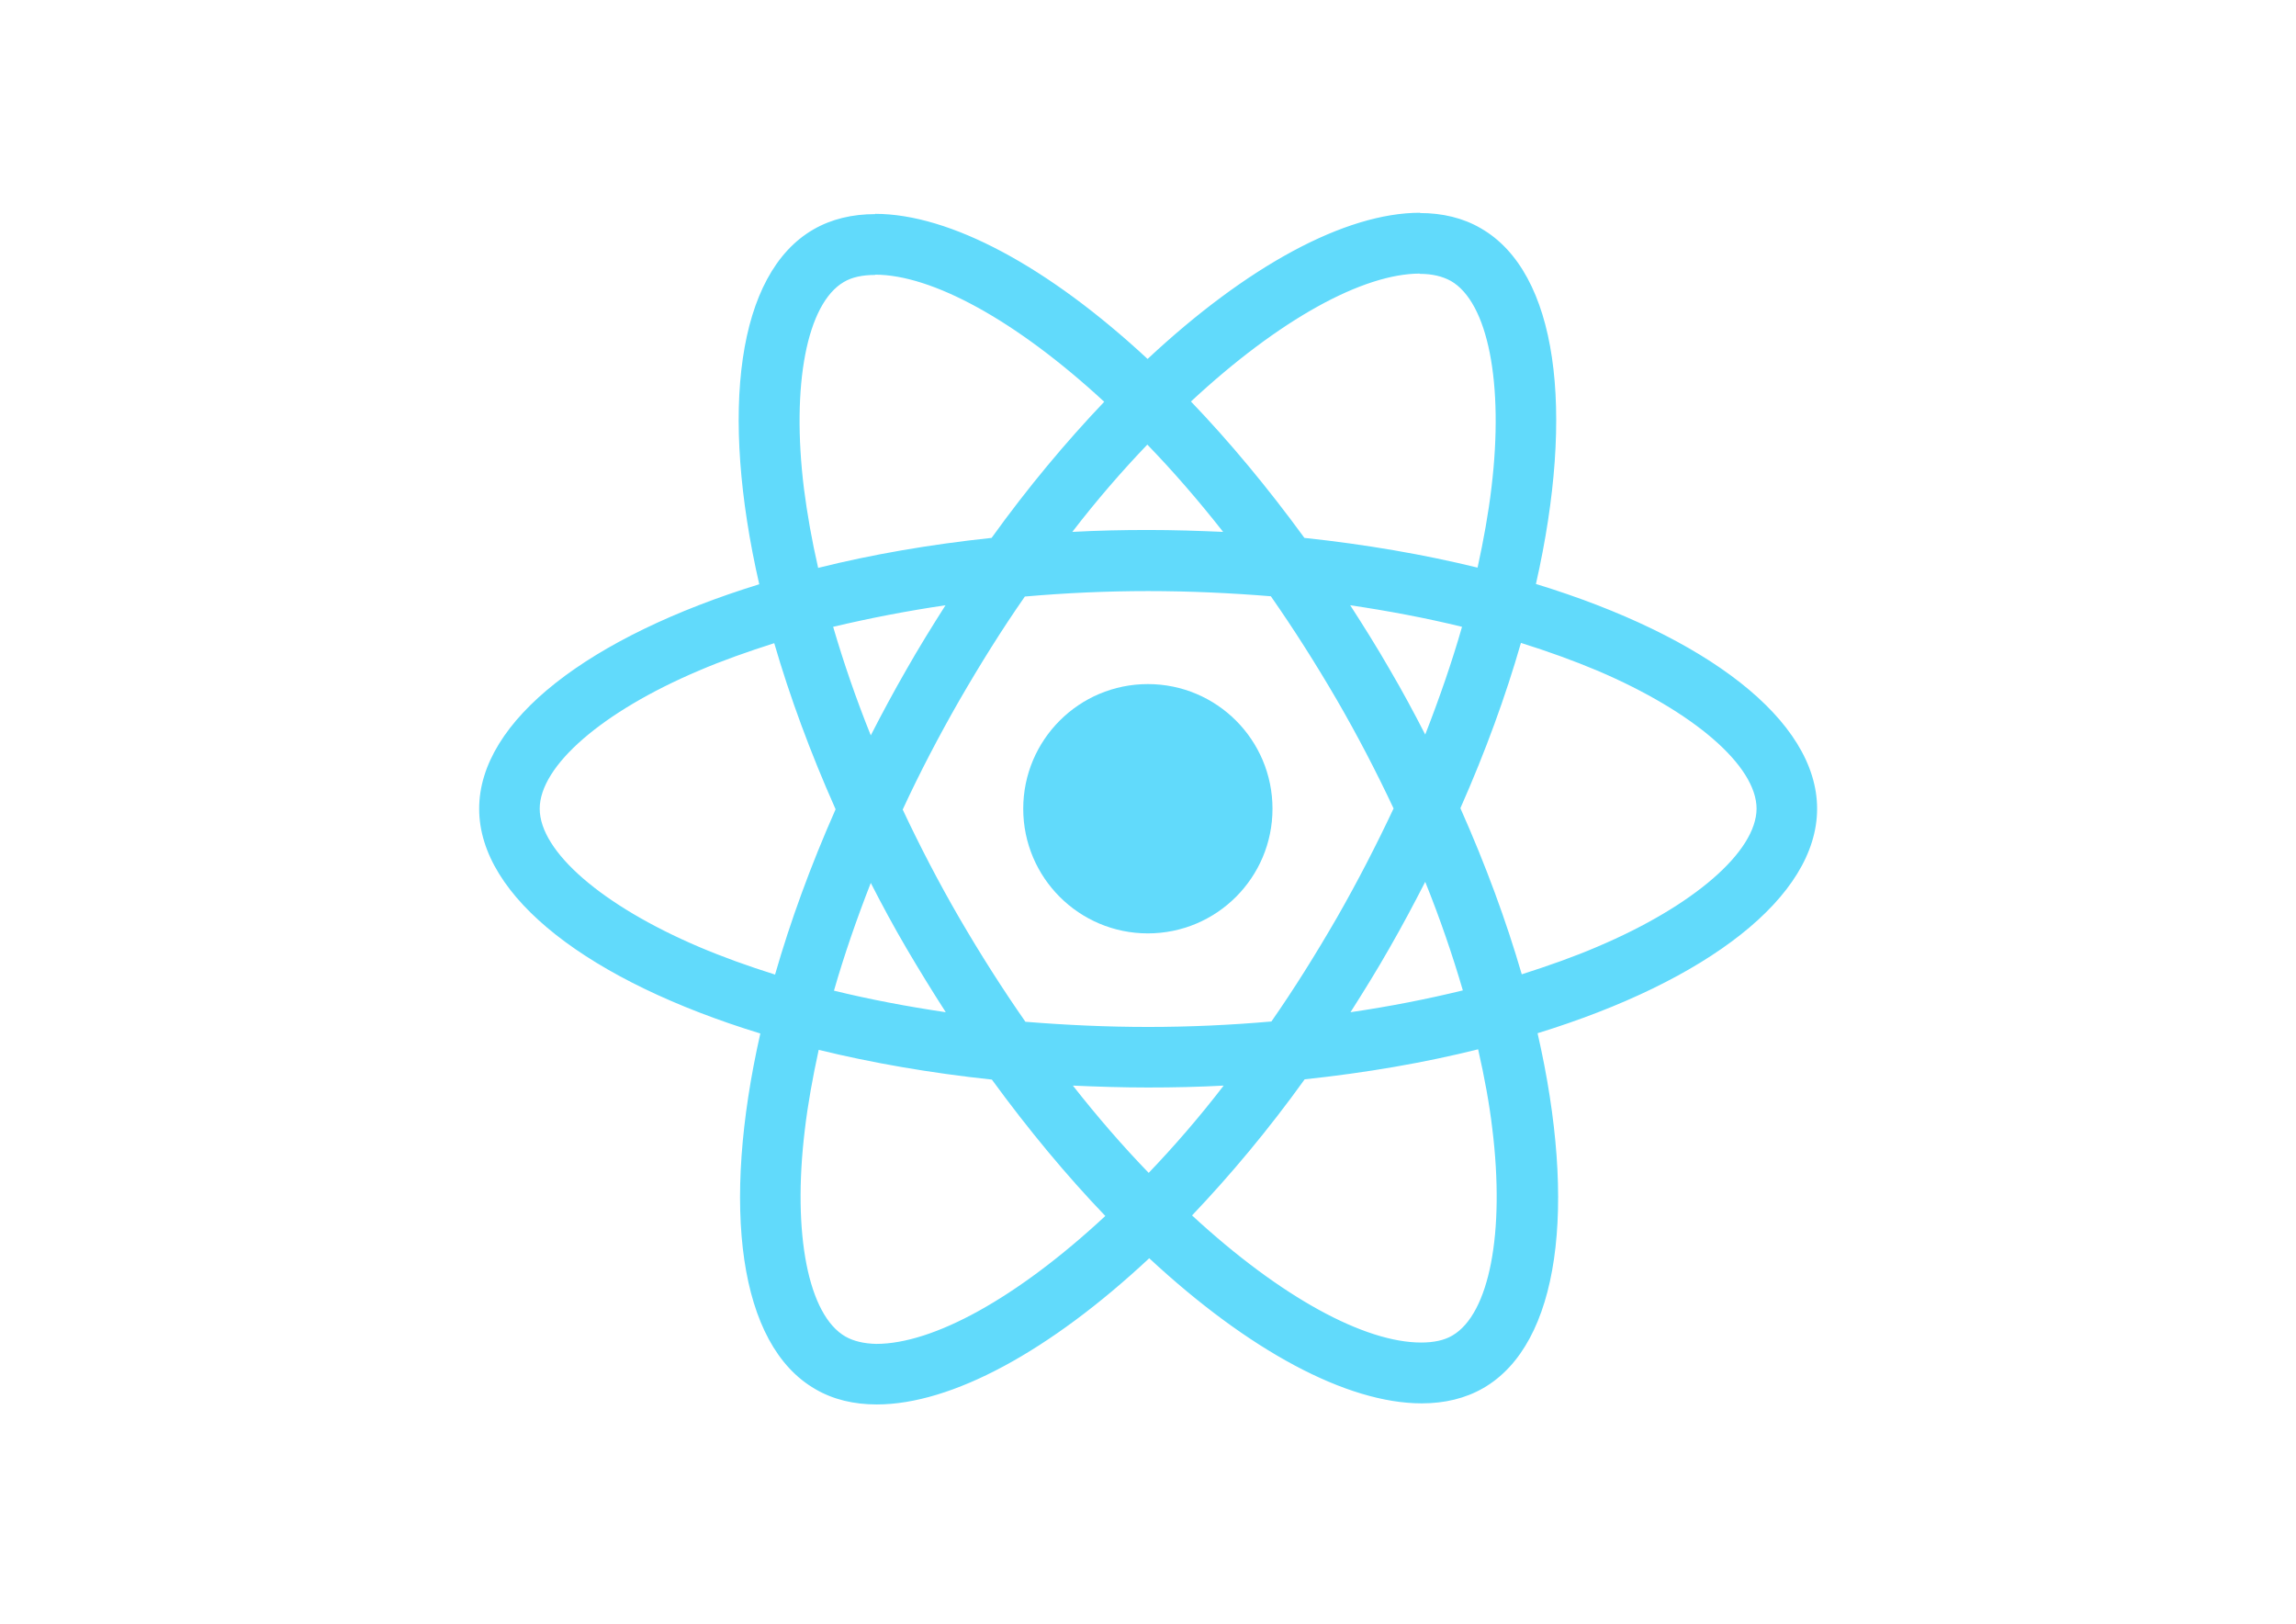
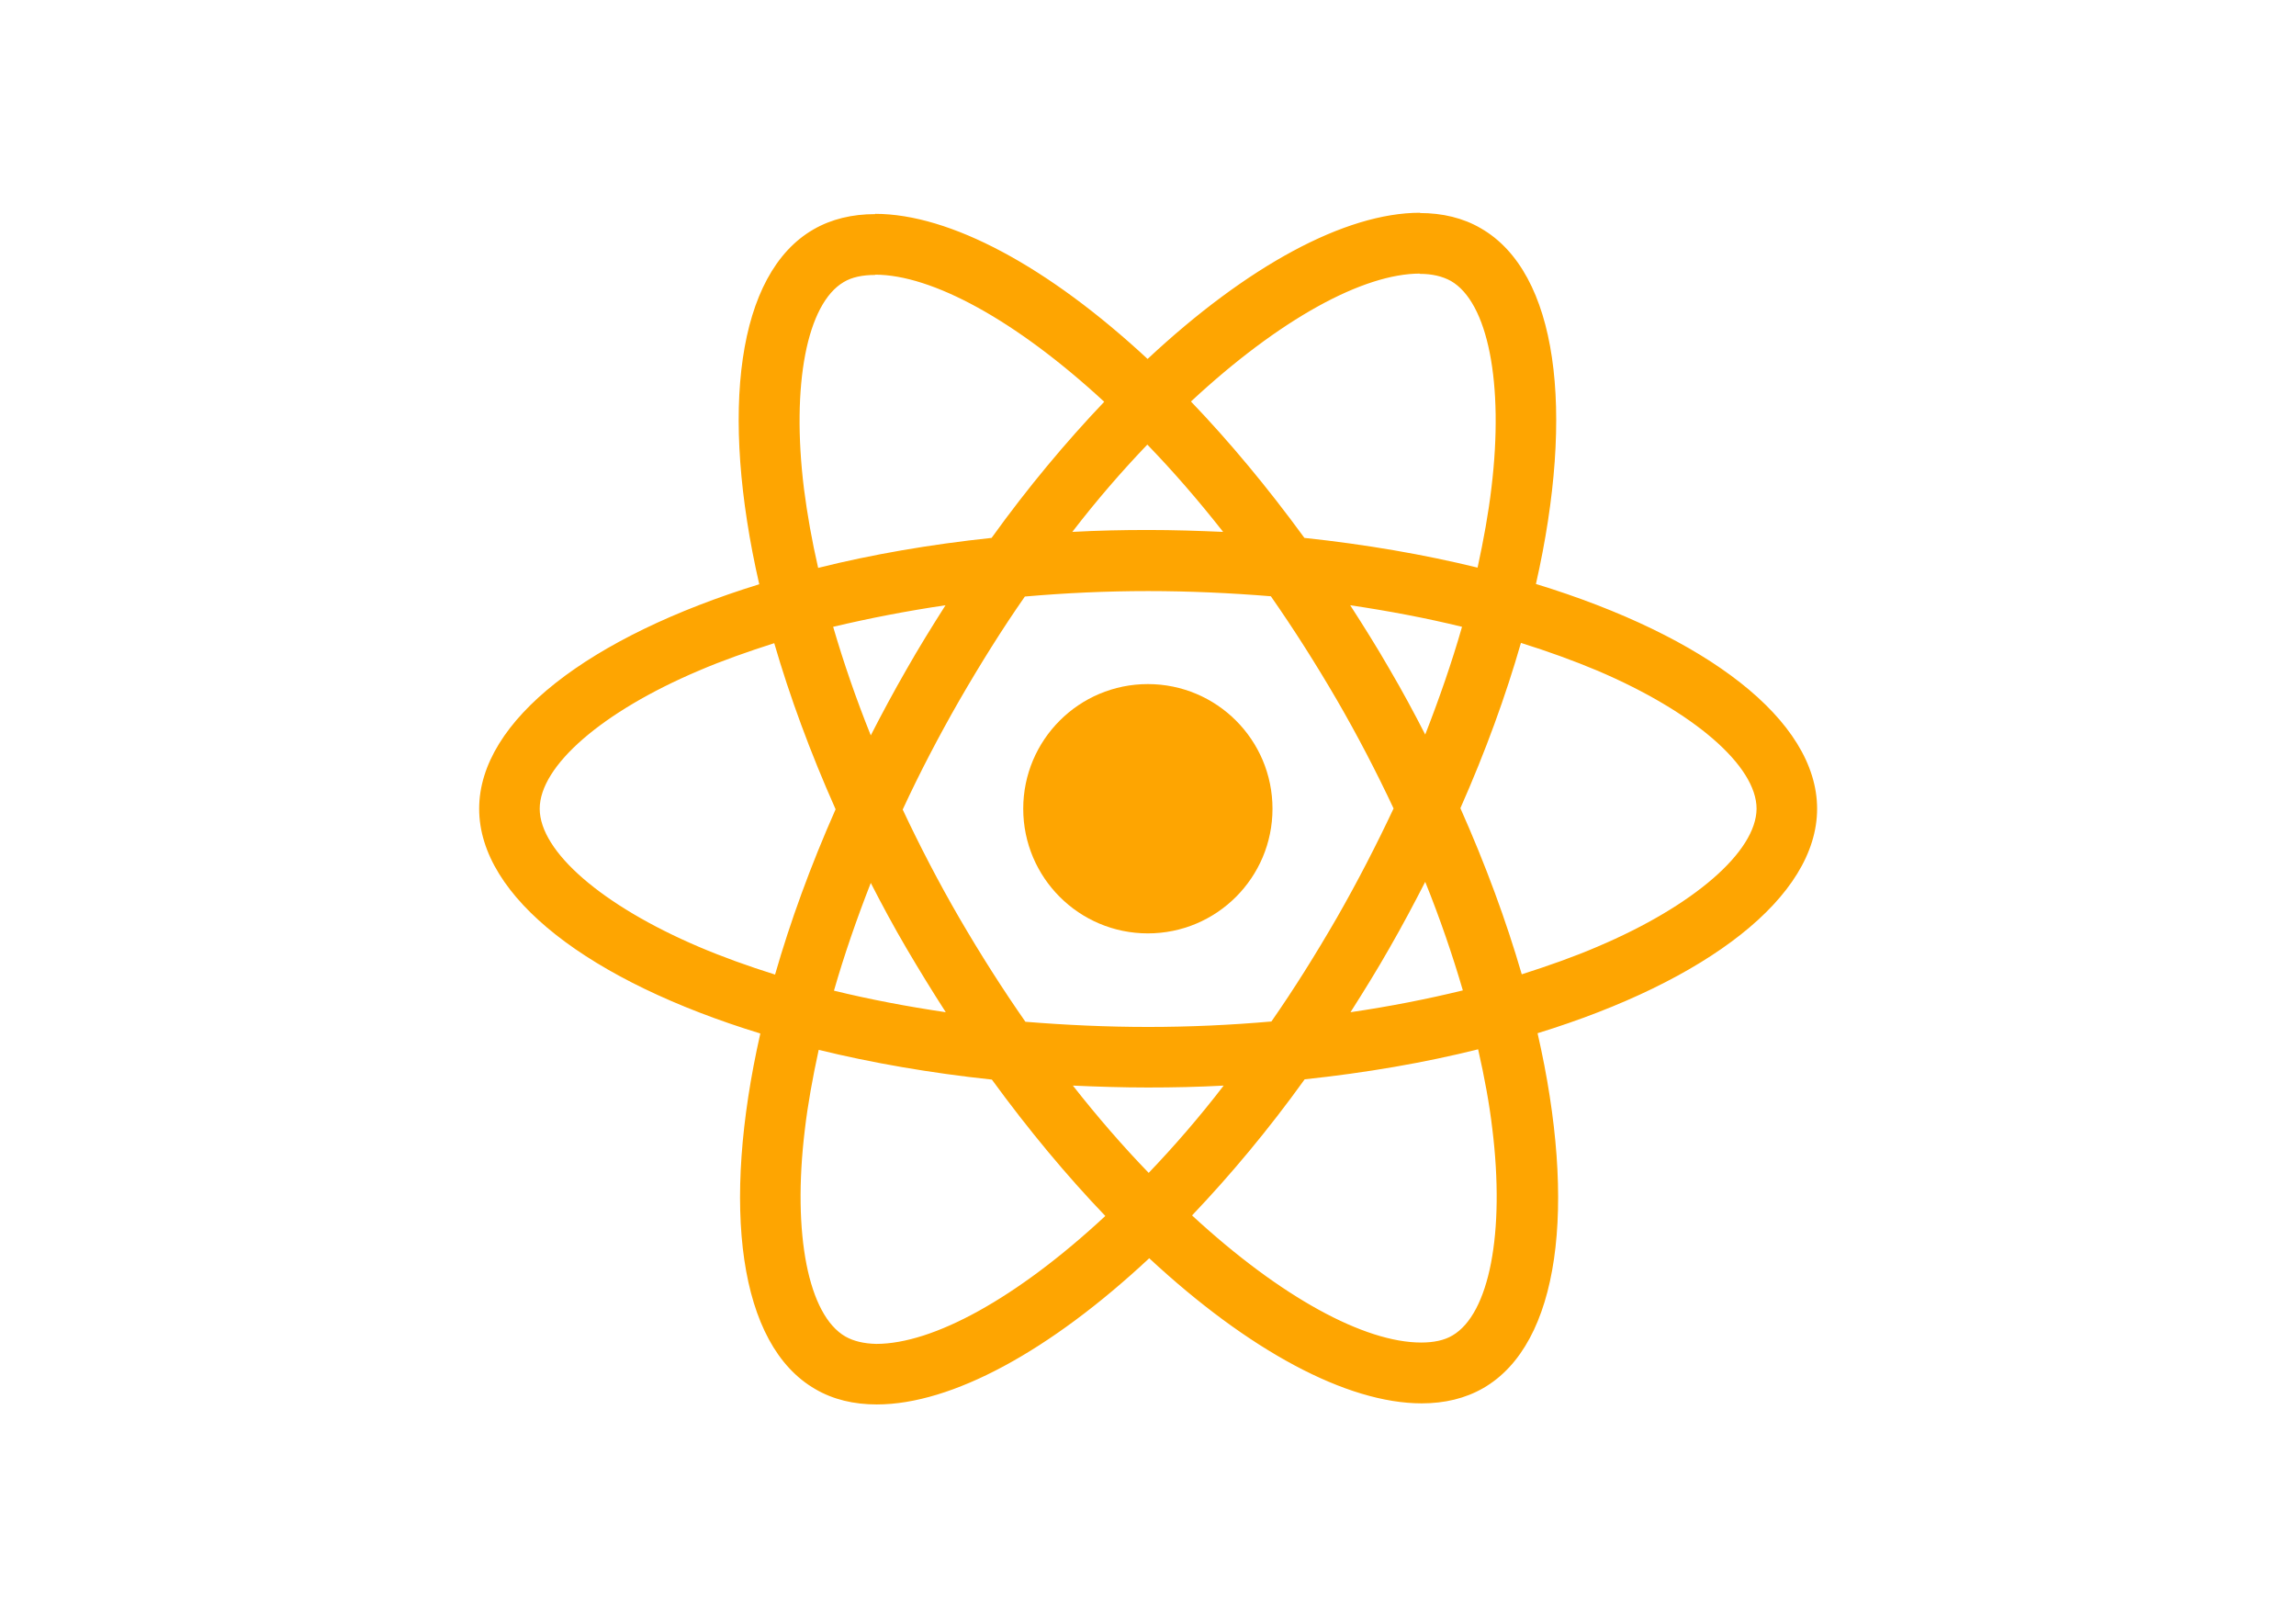
<svg xmlns="http://www.w3.org/2000/svg" viewBox="0 0 841.9 595.3">
-   <g fill="#61DAFB">
+   <g fill="#fea501">
    <path d="M666.3 296.5c0-32.5-40.7-63.3-103.1-82.4 14.4-63.6 8-114.2-20.2-130.4-6.5-3.8-14.1-5.6-22.4-5.6v22.3c4.6 0 8.3.9 11.4 2.6 13.6 7.8 19.5 37.5 14.9 75.7-1.1 9.4-2.9 19.3-5.1 29.4-19.6-4.8-41-8.5-63.5-10.9-13.5-18.5-27.5-35.3-41.6-50 32.6-30.3 63.2-46.9 84-46.9V78c-27.5 0-63.5 19.6-99.9 53.6-36.4-33.8-72.4-53.2-99.9-53.2v22.3c20.7 0 51.4 16.5 84 46.6-14 14.7-28 31.4-41.3 49.9-22.6 2.4-44 6.1-63.6 11-2.3-10-4-19.7-5.2-29-4.7-38.2 1.1-67.9 14.6-75.8 3-1.8 6.9-2.6 11.5-2.6V78.5c-8.4 0-16 1.8-22.6 5.6-28.1 16.2-34.4 66.7-19.9 130.1-62.2 19.2-102.7 49.9-102.7 82.3 0 32.5 40.7 63.3 103.1 82.4-14.4 63.6-8 114.2 20.2 130.4 6.5 3.8 14.1 5.6 22.5 5.6 27.5 0 63.5-19.6 99.9-53.6 36.4 33.8 72.4 53.2 99.9 53.2 8.4 0 16-1.8 22.6-5.6 28.1-16.2 34.4-66.7 19.9-130.1 62-19.1 102.5-49.9 102.5-82.3zm-130.2-66.7c-3.7 12.9-8.3 26.2-13.5 39.5-4.1-8-8.4-16-13.1-24-4.6-8-9.5-15.8-14.4-23.4 14.2 2.1 27.9 4.7 41 7.9zm-45.8 106.5c-7.8 13.5-15.8 26.3-24.1 38.2-14.9 1.3-30 2-45.2 2-15.1 0-30.2-.7-45-1.9-8.3-11.9-16.4-24.6-24.2-38-7.6-13.1-14.5-26.4-20.8-39.8 6.2-13.4 13.2-26.8 20.7-39.9 7.8-13.5 15.8-26.3 24.1-38.2 14.9-1.3 30-2 45.2-2 15.1 0 30.2.7 45 1.9 8.3 11.9 16.4 24.6 24.2 38 7.6 13.1 14.5 26.4 20.8 39.8-6.3 13.4-13.2 26.8-20.7 39.9zm32.3-13c5.4 13.4 10 26.8 13.8 39.8-13.1 3.2-26.9 5.9-41.2 8 4.9-7.7 9.8-15.6 14.4-23.7 4.6-8 8.9-16.1 13-24.1zM421.2 430c-9.3-9.6-18.6-20.3-27.8-32 9 .4 18.2.7 27.5.7 9.4 0 18.7-.2 27.8-.7-9 11.7-18.3 22.4-27.5 32zm-74.4-58.9c-14.2-2.1-27.9-4.7-41-7.9 3.7-12.9 8.3-26.2 13.5-39.5 4.1 8 8.4 16 13.1 24 4.7 8 9.5 15.8 14.4 23.4zM420.7 163c9.3 9.6 18.6 20.3 27.8 32-9-.4-18.2-.7-27.5-.7-9.4 0-18.7.2-27.8.7 9-11.7 18.3-22.4 27.5-32zm-74 58.9c-4.9 7.7-9.8 15.6-14.4 23.7-4.6 8-8.9 16-13 24-5.4-13.4-10-26.8-13.8-39.8 13.1-3.1 26.9-5.8 41.2-7.9zm-90.5 125.2c-35.4-15.1-58.3-34.9-58.3-50.6 0-15.7 22.9-35.6 58.3-50.6 8.6-3.7 18-7 27.7-10.1 5.7 19.6 13.2 40 22.5 60.9-9.2 20.8-16.6 41.1-22.2 60.6-9.9-3.1-19.3-6.5-28-10.2zM310 490c-13.6-7.8-19.5-37.5-14.9-75.7 1.1-9.4 2.9-19.3 5.1-29.4 19.6 4.8 41 8.5 63.5 10.9 13.5 18.5 27.5 35.3 41.6 50-32.6 30.3-63.2 46.9-84 46.9-4.5-.1-8.3-1-11.3-2.7zm237.2-76.2c4.7 38.2-1.1 67.9-14.6 75.8-3 1.8-6.9 2.6-11.5 2.6-20.7 0-51.4-16.5-84-46.6 14-14.7 28-31.4 41.3-49.9 22.6-2.4 44-6.1 63.6-11 2.3 10.1 4.1 19.8 5.2 29.1zm38.5-66.7c-8.6 3.7-18 7-27.7 10.1-5.7-19.6-13.2-40-22.5-60.9 9.2-20.8 16.6-41.1 22.2-60.6 9.9 3.1 19.3 6.5 28.1 10.2 35.4 15.1 58.3 34.9 58.3 50.6-.1 15.7-23 35.6-58.4 50.6zM320.8 78.4z" />
    <circle cx="420.9" cy="296.5" r="45.7" />
    <path d="M520.5 78.1z" />
  </g>
</svg>
